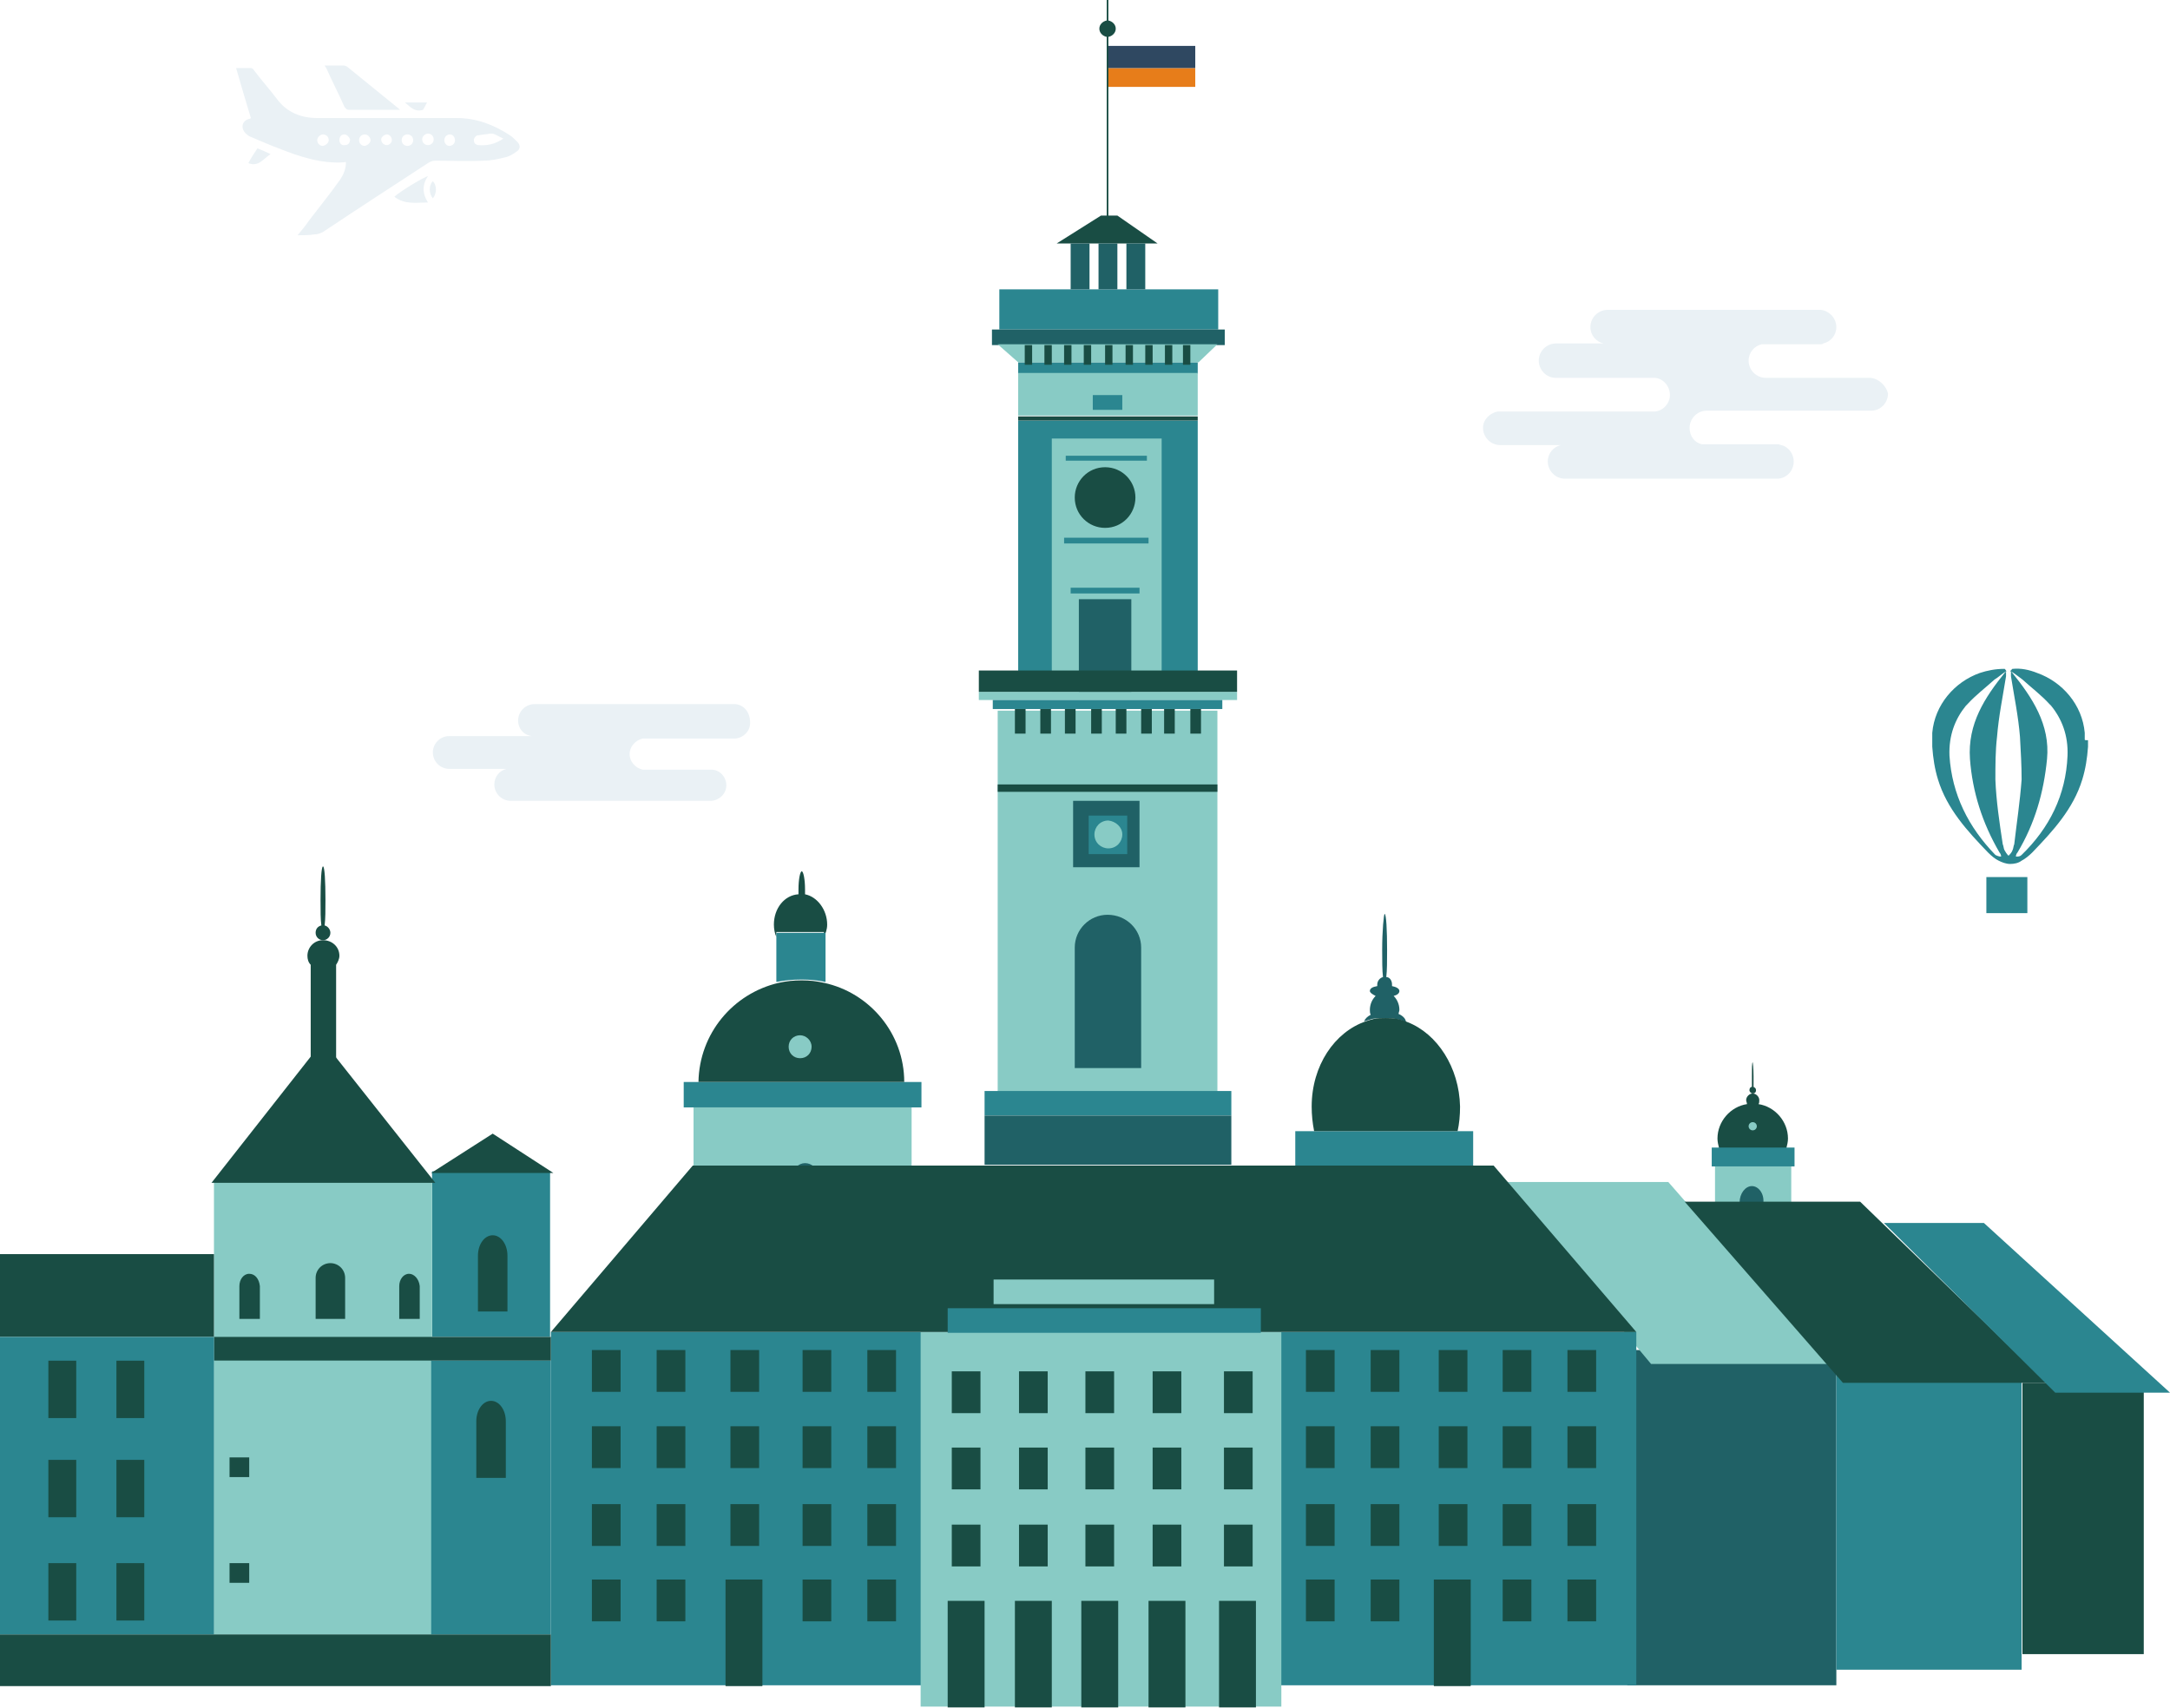
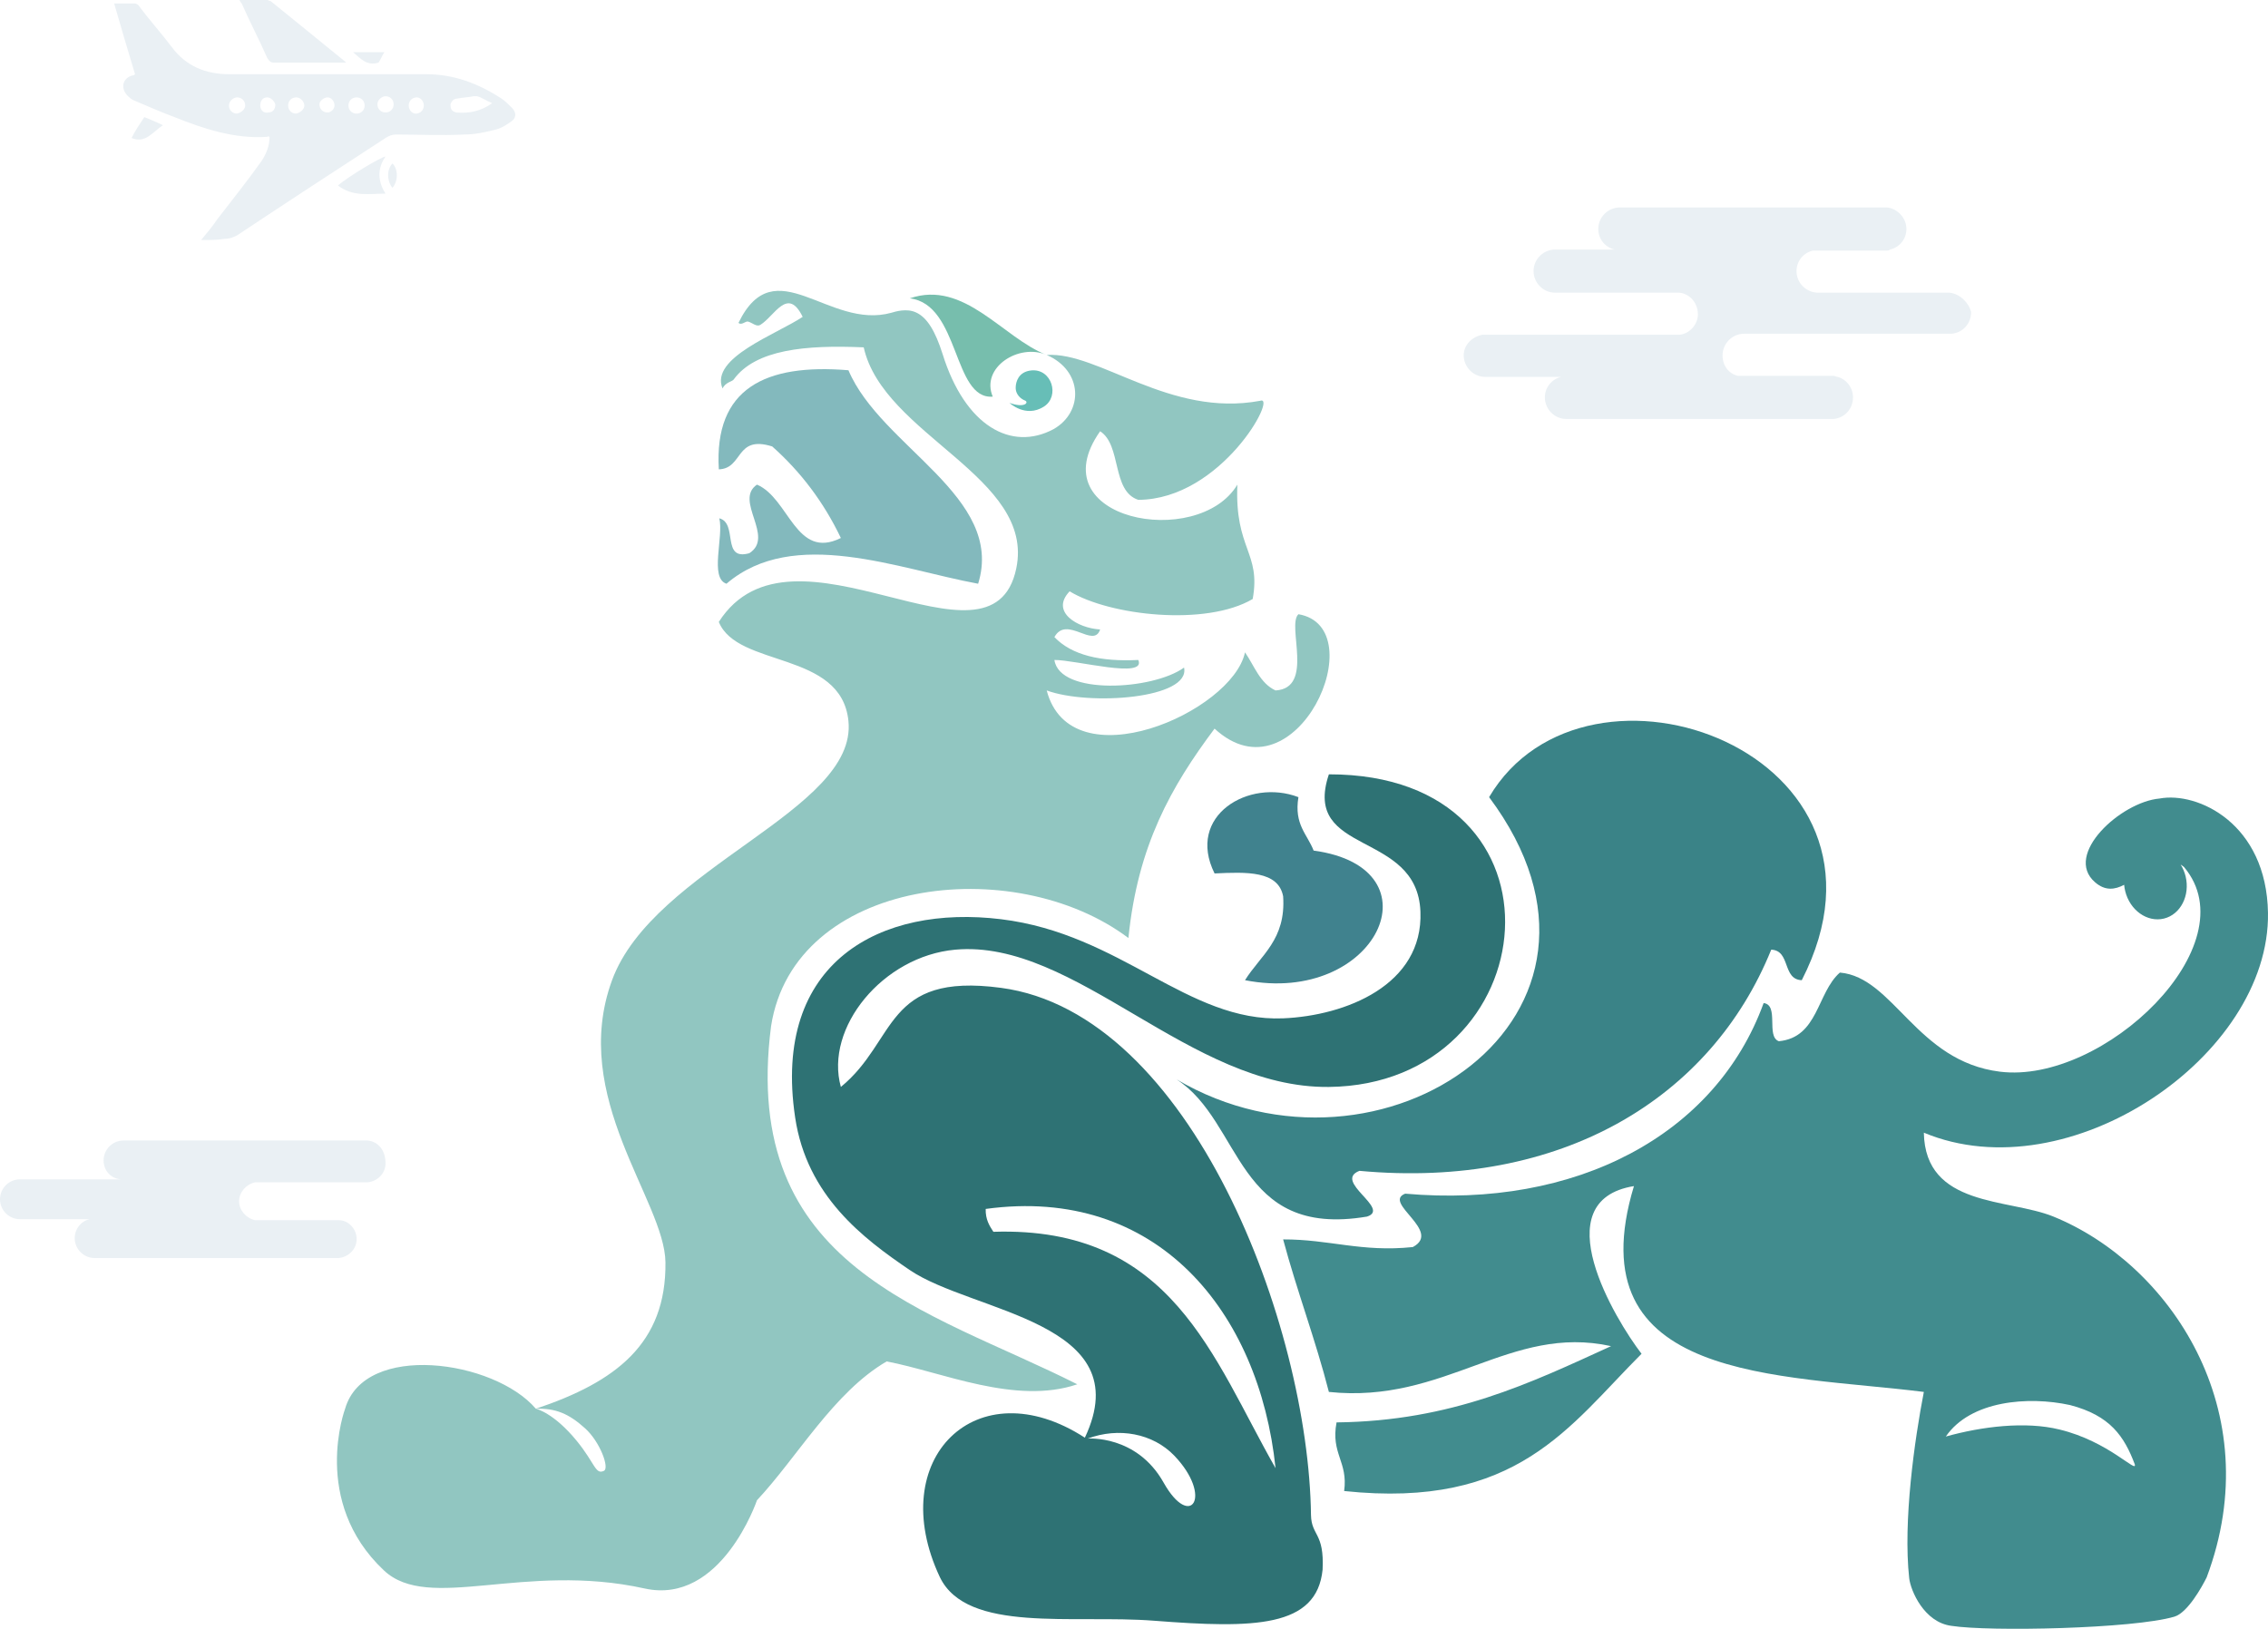
- <svg xmlns="http://www.w3.org/2000/svg" version="1.1" id="Layer_1" x="0px" y="0px" viewBox="0 0 264.7 208.3" style="enable-background:new 0 0 264.7 208.3;" xml:space="preserve">
-   <style type="text/css">
- 	.st0{fill-rule:evenodd;clip-rule:evenodd;fill:#EAF1F5;}
- 	.st1{fill:#EAF1F5;}
- 	.st2{fill-rule:evenodd;clip-rule:evenodd;fill:#2B8690;}
- 	.st3{fill-rule:evenodd;clip-rule:evenodd;fill:#206166;}
- 	.st4{fill-rule:evenodd;clip-rule:evenodd;fill:#194D44;}
- 	.st5{fill-rule:evenodd;clip-rule:evenodd;fill:#88CBC5;}
- 	.st6{fill-rule:evenodd;clip-rule:evenodd;fill:#E77D1A;}
- 	.st7{fill-rule:evenodd;clip-rule:evenodd;fill:#2F4861;}
- </style>
+ <svg xmlns="http://www.w3.org/2000/svg" version="1.1" id="图层_1" x="0px" y="0px" viewBox="0 0 284.993 204.714" style="enable-background:new 0 0 284.993 204.714;" xml:space="preserve">
  <g>
-     <path class="st0" d="M36.3,28.7c0.5-0.6,1-1.2,1.4-1.8c1.3-1.7,2.6-3.3,3.8-5c0.4-0.6,0.7-1.3,0.7-2.1c-0.1,0-0.1-0.1-0.2,0   c-2.8,0.2-5.5-0.7-8-1.7c-1.1-0.4-2.2-0.9-3.4-1.4c-0.3-0.1-0.5-0.3-0.7-0.5c-0.6-0.7-0.3-1.5,0.5-1.7c0.1,0,0.1,0,0.2-0.1   c-0.6-2-1.2-4-1.8-6.1c0.6,0,1.2,0,1.8,0c0.1,0,0.3,0.1,0.4,0.3c0.9,1.2,1.9,2.3,2.8,3.5c1.2,1.6,2.9,2.3,4.9,2.3   c5.7,0,11.3,0,17,0c2.4,0,4.5,0.8,6.5,2.1c0.3,0.2,0.6,0.5,0.9,0.8c0.4,0.4,0.4,0.9-0.1,1.2c-0.4,0.3-0.9,0.6-1.4,0.7   c-0.8,0.2-1.7,0.4-2.6,0.4c-2,0.1-4,0-5.9,0c-0.3,0-0.6,0.1-0.9,0.3c-4.3,2.8-8.6,5.6-12.8,8.4c-0.4,0.2-0.7,0.3-1.1,0.3   C37.7,28.7,37.1,28.7,36.3,28.7z M61.4,16.9c-0.5-0.2-0.9-0.5-1.3-0.6c-0.1,0-0.2,0-0.3,0c-0.5,0.1-0.9,0.1-1.4,0.2   c-0.3,0-0.5,0.2-0.6,0.5c0,0.4,0.1,0.6,0.5,0.7C59.4,17.8,60.4,17.6,61.4,16.9z M45.2,17.1c0-0.3-0.3-0.7-0.7-0.7   c-0.4,0-0.7,0.3-0.7,0.7c0,0.4,0.3,0.7,0.7,0.7C44.9,17.7,45.2,17.4,45.2,17.1z M42,16.4c-0.4,0-0.6,0.3-0.6,0.7   c0,0.4,0.3,0.7,0.7,0.6c0.4,0,0.6-0.3,0.6-0.7C42.6,16.7,42.3,16.4,42,16.4z M54.9,16.4c-0.4,0-0.7,0.3-0.7,0.7   c0,0.4,0.3,0.7,0.6,0.7c0.4,0,0.7-0.3,0.7-0.7C55.5,16.7,55.2,16.4,54.9,16.4z M52.9,17c0-0.4-0.3-0.7-0.7-0.7   c-0.3,0-0.7,0.3-0.7,0.7c0,0.4,0.3,0.7,0.7,0.7C52.6,17.7,52.9,17.4,52.9,17z M49.7,16.4c-0.4,0-0.7,0.3-0.7,0.7   c0,0.4,0.3,0.7,0.7,0.7c0.4,0,0.7-0.3,0.7-0.7C50.4,16.7,50.1,16.4,49.7,16.4z M47.8,17.1c0-0.4-0.3-0.7-0.6-0.7   c-0.3,0-0.7,0.3-0.7,0.6c0,0.4,0.3,0.7,0.7,0.7C47.5,17.7,47.8,17.4,47.8,17.1z M40.1,17.1c0-0.4-0.3-0.7-0.7-0.7   c-0.3,0-0.7,0.3-0.7,0.7c0,0.4,0.3,0.7,0.7,0.7C39.8,17.7,40.1,17.4,40.1,17.1z" />
-     <path class="st0" d="M39.6,8c0.8,0,1.6,0,2.4,0c0.1,0,0.2,0.1,0.3,0.1c2.1,1.7,4.2,3.4,6.4,5.2c0,0,0,0,0.1,0.1c-0.2,0-0.3,0-0.4,0   c-1.9,0-3.8,0-5.8,0c-0.3,0-0.4-0.1-0.6-0.4c-0.7-1.6-1.5-3.1-2.2-4.7C39.8,8.3,39.7,8.2,39.6,8z" />
-     <path class="st0" d="M48.1,24c0.9-0.8,3.8-2.5,4.1-2.5c-0.7,1-0.7,2.1,0,3.2C50.8,24.7,49.4,25,48.1,24z" />
-     <path class="st0" d="M33,18.8c-0.9,0.6-1.5,1.6-2.7,1.1c0.3-0.6,0.7-1.2,1.1-1.8C31.9,18.3,32.4,18.5,33,18.8z" />
-     <path class="st0" d="M52.1,12.5c-0.2,0.3-0.3,0.6-0.5,0.9c-1,0.3-1.5-0.3-2.2-0.9C50.3,12.5,51.2,12.5,52.1,12.5z" />
-     <path class="st0" d="M52.8,24.2c-0.5-0.6-0.5-1.6,0-2.1C53.3,22.6,53.3,23.6,52.8,24.2z" />
-   </g>
-   <path class="st1" d="M228.2,46.1L228.2,46.1l-12.4,0h-0.4c-1.1,0-2.1-0.9-2.1-2.1c0-1,0.7-1.8,1.6-2h1.2h6v0c0.1,0,0.2,0,0.3-0.1  c0.9-0.2,1.6-1,1.6-2c0-1.1-0.9-2-1.9-2.1v0h-26c-1.1,0-2.1,0.9-2.1,2.1c0,1,0.7,1.8,1.6,2h-5.8c-1.1,0-2.1,0.9-2.1,2.1  c0,1.1,0.9,2.1,2.1,2.1h12v0c0,0,0.1,0,0.1,0c1,0.1,1.8,1,1.8,2.1c0,1-0.8,1.9-1.8,2h-0.1H183c-0.1,0-0.2,0-0.3,0  c-1,0.2-1.8,1-1.8,2c0,1.1,0.9,2.1,2.1,2.1h7.4c-0.9,0.2-1.6,1-1.6,2c0,1.1,0.9,2.1,2.1,2.1h26v0c1.1-0.1,1.9-1,1.9-2.1  c0-1-0.7-1.8-1.5-2c-0.1,0-0.3-0.1-0.4-0.1v0h-7.5h-1.8c-0.9-0.2-1.5-1-1.5-2c0-1.1,0.9-2.1,2.1-2.1h1.2h19v0c1.1-0.1,1.9-1,1.9-2.1  C230.1,47.1,229.2,46.2,228.2,46.1z" />
-   <path class="st1" d="M89.7,85.9L89.7,85.9l-24.5,0c-1.1,0-2,0.9-2,2c0,1,0.7,1.8,1.7,1.9H54.8c-1.1,0-2,0.9-2,2c0,1.1,0.9,2,2,2h7  c-0.9,0.2-1.5,1-1.5,1.9c0,1.1,0.9,2,2,2h24.5v0c1-0.1,1.8-0.9,1.8-1.9c0-1-0.8-1.9-1.8-1.9v0h-2.7h-4.4h-1.3  c-0.9-0.2-1.6-1-1.6-1.9c0-0.9,0.7-1.7,1.6-1.9h1.2H84h5.7v0c1-0.1,1.8-0.9,1.8-1.9C91.5,86.8,90.7,86,89.7,85.9z" />
-   <g>
-     <polygon class="st2" points="177.6,138 160.2,138 158,138 158,143.7 163.6,143.7 174.2,143.7 179.7,143.7 179.7,138  " />
-     <path class="st3" d="M170.6,123.7c0-0.2,0.1-0.3,0.1-0.5c0-0.7-0.3-1.3-0.7-1.7c0.4-0.1,0.7-0.3,0.7-0.6c0-0.3-0.4-0.5-0.9-0.6   c0-0.1,0-0.1,0-0.2c0-0.5-0.3-0.9-0.7-0.9c0.1-0.8,0.1-2,0.1-3.3c0-2.4-0.1-4.4-0.3-4.4c-0.1,0-0.3,2-0.3,4.4c0,1.3,0,2.5,0.1,3.3   c-0.4,0.1-0.7,0.5-0.7,0.9c0,0.1,0,0.1,0,0.2c-0.6,0.1-0.9,0.3-0.9,0.6c0,0.2,0.3,0.4,0.7,0.6c-0.4,0.4-0.7,1-0.7,1.7   c0,0.2,0,0.4,0.1,0.6c-0.4,0.2-0.7,0.5-0.8,0.8c0.3-0.1,0.7-0.2,1-0.3c0.5-0.1,1-0.1,1.4-0.1c0.5,0,1,0,1.4,0.1   c0.5,0.1,0.9,0.2,1.3,0.4C171.5,124.3,171.1,123.9,170.6,123.7z" />
-     <path class="st4" d="M171.7,124.7c-0.4-0.2-0.9-0.3-1.3-0.4c-0.5-0.1-1-0.1-1.4-0.1c-0.5,0-1,0-1.4,0.1c-0.4,0.1-0.7,0.2-1,0.3   c-3.8,1.3-6.6,5.4-6.6,10.4c0,1,0.1,2,0.3,3h17.5c0.2-0.9,0.3-1.9,0.3-3C178,130.2,175.3,126.1,171.7,124.7z" />
+     <path style="fill:#418C8E;" d="M258.03,152.904c-5.68-2.315-16.113-1.151-16.283-10.545c18.211,7.601,43.52-9.613,43.244-27.627   c-0.18-11.23-8.836-15.272-13.637-14.368c-4.84,0.428-12.121,7.05-8.09,10.525c1.268,1.103,2.48,0.936,3.652,0.316   c0.02,0.26,0.07,0.514,0.131,0.787c0.592,2.418,2.768,3.966,4.869,3.458c2.086-0.51,3.309-2.895,2.723-5.316   c-0.135-0.537-0.352-1.044-0.623-1.472c0.146,0.091,0.287,0.2,0.436,0.321c8.225,9.783-10.123,27.324-23.141,25.71   c-10.497-1.294-13.344-11.872-20.114-12.456c-2.896,2.53-2.704,8.158-7.671,8.627c-1.646-0.591,0.077-4.553-1.91-4.795   c-6.028,16.597-23.603,25.852-45.045,23.955c-2.895,1.138,4.711,4.724,0.959,6.711c-6.429,0.674-10.508-0.985-16.293-0.961   c1.754,6.555,4.057,12.564,5.748,19.168c14.646,1.545,22.748-8.557,35.461-5.754c-10.094,4.608-19.973,9.42-34.497,9.585   c-0.749,3.948,1.466,4.918,0.954,8.624c21.751,2.301,28.266-8.153,37.371-17.248c-3.297-4.295-12.335-19.225-0.956-21.076   c-7.455,24.688,18.344,23.594,36.429,25.869c-1.155,5.948-2.631,16.277-1.838,23.43c0.184,1.541,1.858,5.527,5.305,5.971   c4.729,0.743,22.842,0.375,28.016-1.154c1.664-0.492,3.463-3.749,4.053-4.932C285.177,177.245,272.544,158.817,258.03,152.904z    M258.798,179.668c-4.287-1.06-9.771-0.382-14.291,0.882c3.099-4.52,10.348-5.107,15.609-3.957   c5.061,1.315,6.814,3.941,8.139,7.455C268.548,185.247,264.97,181.157,258.798,179.668z" />
+     <path style="fill:#83B9BD;" d="M91.287,73.366c8.425-7.229,21.604-1.847,31.624,0c3.399-10.955-12.23-17.199-16.297-26.832   c-10.441-0.862-16.899,2.26-16.288,12.456c3.098-0.102,2.045-4.348,6.711-2.878c3.547,3.153,6.452,6.961,8.624,11.505   c-5.667,2.815-6.489-4.993-10.54-6.708c-2.93,1.993,2.283,6.549-0.96,8.62c-3.562,1.008-1.391-3.772-3.776-4.388   C90.964,67.435,89.127,72.648,91.287,73.366z" />
+     <path style="fill:#40828E;" d="M165.069,106.904c-0.804-2.071-2.481-3.268-1.91-6.715c-6.218-2.386-14.154,2.317-10.538,9.589   c4.026-0.194,8.007-0.343,8.616,2.873c0.371,5.471-2.832,7.393-4.791,10.544C172.955,126.433,181.129,109.083,165.069,106.904z" />
+     <path style="fill:#77BEAD;" d="M114.321,37.498c6.303,0.75,5.393,12.758,10.427,12.354c-1.558-3.674,3.308-6.753,6.78-5.239   C126.003,42.475,121.189,35.132,114.321,37.498z" />
+     <path style="fill:#3A8387;" d="M147.825,135.65c8.361,5.381,7.429,20.044,23.957,17.254c3.035-0.983-4.337-4.435-0.958-5.748   c25.42,2.349,44.21-9.178,51.745-27.798c2.459,0.095,1.366,3.745,3.838,3.837c14.617-28.54-27.053-43.727-39.289-23.007   C207.692,127.708,173.533,150.793,147.825,135.65z" />
+     <path style="fill:#67BEB7;" d="M126.85,50.638c0,0,2.017,1.923,4.311,0.474c2.066-1.301,1.005-4.817-1.573-4.555   c-1.649,0.168-1.931,1.487-1.955,2.074c-0.054,1.019,0.733,1.545,1.173,1.713C129.298,50.548,128.821,51.339,126.85,50.638z" />
+     <path style="fill:#2E7274;" d="M125.784,124.156c-14.701-1.966-13.014,6.64-20.123,12.456c-2.072-7.445,5.287-16.432,14.37-17.254   c15.121-1.363,29.469,17.447,46.954,17.254c27.482-0.305,31.504-39.321,0-39.292c-3.457,10.304,11.095,6.945,11.504,17.25   c0.367,9.253-9.436,13.091-17.252,13.418c-12.025,0.495-20.328-10.616-35.453-12.458c-15.086-1.844-28.801,5.315-25.868,24.912   c1.474,9.888,8.547,15.199,14.379,19.167c7.894,5.386,28.937,6.481,22.026,21.084c-13.575-8.8-25.231,2.663-18.21,17.548   c3.428,7.059,16.759,4.664,26.924,5.459c12.552,0.977,20.429,0.873,21.16-6.423c0.231-4.667-1.398-4.22-1.459-6.849   C164.441,166.646,149.724,127.35,125.784,124.156z M146.216,186.338c-3.396-6.045-9.545-5.529-9.545-5.529   c3.904-1.458,8.191-0.655,10.882,2.136C152.474,188.081,149.614,192.378,146.216,186.338z M124.827,154.817   c-0.504-0.77-0.998-1.549-0.967-2.873c21.524-2.951,34.369,12.906,36.424,32.58C152.39,170.692,147.273,154.088,124.827,154.817z" />
+     <path style="fill:#91C6C1;" d="M135.369,173.983c-18.685-9.431-42.402-14.529-38.478-45.006   c2.88-18.588,30.47-21.939,44.904-11.083c1.168-11.605,5.353-19.008,10.825-26.317c10.219,9.406,20.173-12.738,10.538-14.38   c-1.501,1.408,2.044,9.284-2.875,9.582c-1.967-0.909-2.659-3.091-3.838-4.791c-1.599,7.519-21.875,16.424-24.918,4.791   c5.355,1.96,18.105,1.032,17.259-2.875c-3.925,2.844-15.64,3.524-16.292-0.957c2.723-0.009,11.589,2.43,10.543,0   c-4.717,0.238-8.358-0.59-10.543-2.874c1.541-2.805,4.932,1.521,5.747-0.958c-2.828-0.167-6.308-2.209-3.833-4.795   c5.05,3.072,17.157,4.417,23.004,0.965c1.06-5.887-2.267-6.223-1.926-14.375c-4.948,8.254-25.11,4.437-17.245-6.709   c2.725,1.754,1.421,7.521,4.796,8.622c10.455-0.062,17.531-13.214,15.329-12.453c-11.407,2.137-20.306-6.202-26.839-5.755   c4.571,1.97,4.653,7.167,0.865,9.319c-5.304,2.839-11.126-0.367-13.953-9.456c-0.913-2.861-1.938-4.59-3.359-5.221   c-1.172-0.531-2.559-0.101-3.066,0.05c-7.911,2.204-14.642-8.14-19.216,1.272c0.412,0.371,0.869-0.277,1.238-0.155   c0.534,0.171,1.053,0.69,1.509,0.406c1.805-1.112,3.426-4.865,5.318-1.007c-3.264,2.186-11.676,5.141-10.071,8.999   c0.365-0.78,1.253-0.882,1.398-1.121c2.758-3.791,9.062-4.364,16.343-4.045c2.461,11.068,21.579,16.297,19.169,27.794   c-3.089,14.706-28.127-7.754-37.377,6.714c2.34,5.79,15.384,3.585,16.288,12.449c1.155,11.273-24.493,18.393-29.704,32.584   c-5.396,14.703,6.617,27.691,6.711,35.455c0.117,10.222-6.248,15.039-16.287,18.405c2.485-0.078,4.138,0.613,6.166,2.441   c1.904,1.701,3.11,5.014,2.392,5.36c-1.082,0.517-1.082-0.888-3.41-3.753c-2.928-3.586-5.147-4.049-5.147-4.049   c-5.24-6.143-21.538-8.424-23.968,0c0,0-4.353,11.631,4.864,20.308c5.645,5.333,17.58-1.08,32.768,2.282   c9.641,2.131,14.123-11.09,14.123-11.09c5.095-5.442,9.63-13.561,16.294-17.447C118.401,172.436,127.606,176.619,135.369,173.983z" />
  </g>
  <g>
-     <path class="st4" d="M100.9,112.8c0-1.8-1.2-3.4-2.7-3.7c0-0.2,0-0.4,0-0.6c0-1.2-0.2-2.2-0.4-2.2c-0.2,0-0.4,1-0.4,2.2   c0,0.2,0,0.4,0,0.6c-1.7,0.1-3,1.7-3,3.7c0,0.5,0.1,1.1,0.3,1.5v-0.6h5.8v0.6C100.7,113.9,100.9,113.4,100.9,112.8z" />
-     <path class="st2" d="M94.7,113.8v0.5v5.5c1-0.2,2-0.3,3.1-0.3c1,0,2,0.1,2.9,0.3v-5.5v-0.5H94.7z" />
-     <polygon class="st2" points="110.4,132 85.2,132 83.4,132 83.4,135.1 85.6,135.1 110,135.1 112.4,135.1 112.4,132  " />
-     <path class="st4" d="M100.5,119.9c-0.9-0.2-1.7-0.3-2.7-0.3c-1,0-1.9,0.1-2.8,0.3c-5.6,1.3-9.7,6.2-9.8,12.1h25.1   C110.3,126.1,106.1,121.1,100.5,119.9z" />
-     <polygon class="st5" points="110,135.1 85.6,135.1 84.6,135.1 84.6,150.9 111.2,150.9 111.2,135.1  " />
-     <path class="st5" d="M99,127.7c0,0.8-0.6,1.4-1.4,1.4c-0.8,0-1.4-0.6-1.4-1.4c0-0.8,0.6-1.4,1.4-1.4C98.3,126.3,99,126.9,99,127.7z   " />
-     <path class="st3" d="M98.2,141.9c-0.8,0-1.5,0.7-1.5,1.5v4.2h3.1v-4.2C99.7,142.5,99,141.9,98.2,141.9z" />
+     <path style="fill:#EAF0F4;" d="M25.274,30.166c0.729-0.874,1.457-1.749,2.041-2.623c1.894-2.478,3.789-4.809,5.537-7.287   c0.583-0.874,1.02-1.894,1.02-3.06c-0.146,0-0.146-0.146-0.291,0c-4.081,0.292-8.015-1.02-11.658-2.478   c-1.603-0.583-3.206-1.312-4.955-2.04c-0.438-0.146-0.729-0.437-1.02-0.729c-0.874-1.02-0.438-2.186,0.729-2.477   c0.146,0,0.146,0,0.291-0.146c-0.874-2.914-1.749-5.829-2.623-8.889c0.875,0,1.749,0,2.623,0c0.146,0,0.437,0.146,0.583,0.437   c1.312,1.749,2.769,3.352,4.08,5.101c1.749,2.332,4.227,3.352,7.141,3.352c8.307,0,16.468,0,24.774,0   c3.498,0,6.558,1.166,9.473,3.061c0.437,0.292,0.874,0.729,1.311,1.166c0.583,0.583,0.583,1.312-0.146,1.749   c-0.583,0.437-1.312,0.875-2.04,1.02c-1.166,0.292-2.478,0.583-3.789,0.583c-2.914,0.146-5.829,0-8.598,0   c-0.437,0-0.875,0.146-1.312,0.438c-6.266,4.08-12.533,8.161-18.654,12.241c-0.583,0.292-1.02,0.438-1.603,0.438   C27.315,30.166,26.44,30.166,25.274,30.166z M61.852,12.97c-0.729-0.292-1.312-0.729-1.894-0.875c-0.146,0-0.292,0-0.438,0   c-0.729,0.146-1.312,0.146-2.04,0.292c-0.438,0-0.729,0.292-0.875,0.729c0,0.583,0.146,0.875,0.728,1.02   C58.938,14.281,60.395,13.99,61.852,12.97z M38.244,13.261c0-0.438-0.438-1.02-1.02-1.02c-0.583,0-1.02,0.437-1.02,1.02   s0.437,1.02,1.02,1.02C37.807,14.135,38.244,13.698,38.244,13.261z M33.581,12.241c-0.583,0-0.875,0.437-0.875,1.02   s0.437,1.02,1.02,0.874c0.583,0,0.875-0.437,0.875-1.02C34.456,12.678,34.018,12.241,33.581,12.241z M52.38,12.241   c-0.583,0-1.02,0.437-1.02,1.02s0.437,1.02,0.874,1.02c0.583,0,1.02-0.437,1.02-1.02S52.817,12.241,52.38,12.241z M49.465,13.115   c0-0.583-0.438-1.02-1.02-1.02c-0.438,0-1.021,0.438-1.021,1.02c0,0.583,0.438,1.02,1.021,1.02   C49.028,14.135,49.465,13.698,49.465,13.115z M44.802,12.241c-0.583,0-1.02,0.437-1.02,1.02s0.438,1.02,1.02,1.02   c0.583,0,1.021-0.437,1.021-1.02S45.385,12.241,44.802,12.241z M42.033,13.261c0-0.583-0.437-1.02-0.874-1.02   c-0.437,0-1.02,0.437-1.02,0.874c0,0.583,0.438,1.02,1.02,1.02C41.596,14.135,42.033,13.698,42.033,13.261z M30.812,13.261   c0-0.583-0.437-1.02-1.02-1.02c-0.437,0-1.02,0.437-1.02,1.02s0.438,1.02,1.02,1.02C30.375,14.135,30.812,13.698,30.812,13.261z" />
+     <path style="fill:#EAF0F4;" d="M30.083,0c1.166,0,2.332,0,3.498,0c0.146,0,0.291,0.146,0.437,0.146   c3.061,2.478,6.121,4.955,9.327,7.578c0,0,0,0,0.146,0.146c-0.291,0-0.438,0-0.583,0c-2.769,0-5.538,0-8.452,0   c-0.438,0-0.583-0.146-0.875-0.583c-1.02-2.332-2.186-4.518-3.206-6.849C30.375,0.437,30.229,0.292,30.083,0z" />
+     <path style="fill:#EAF0F4;" d="M42.47,23.316c1.312-1.166,5.538-3.643,5.975-3.643c-1.021,1.457-1.021,3.06,0,4.663   C46.405,24.336,44.365,24.773,42.47,23.316z" />
+     <path style="fill:#EAF0F4;" d="M20.465,15.738c-1.311,0.875-2.186,2.332-3.935,1.604c0.438-0.875,1.021-1.749,1.604-2.624   C18.862,15.01,19.591,15.301,20.465,15.738z" />
+     <path style="fill:#EAF0F4;" d="M48.299,6.558c-0.292,0.437-0.437,0.875-0.729,1.312c-1.457,0.437-2.186-0.437-3.206-1.312   C45.677,6.558,46.988,6.558,48.299,6.558z" />
+     <path style="fill:#EAF0F4;" d="M49.32,23.608c-0.729-0.875-0.729-2.332,0-3.061C50.048,21.276,50.048,22.733,49.32,23.608z" />
  </g>
-   <g>
-     <g>
-       <path class="st4" d="M214.2,133c0-0.2-0.1-0.3-0.3-0.4c0-0.3,0-0.8,0-1.3c0-1-0.1-1.7-0.1-1.7c-0.1,0-0.1,0.8-0.1,1.7    c0,0.5,0,1,0,1.3c-0.2,0-0.3,0.2-0.3,0.4c0,0.2,0.2,0.4,0.4,0.4C214,133.4,214.2,133.3,214.2,133z" />
-       <path class="st4" d="M214.5,134.7c0.1-0.1,0.1-0.3,0.1-0.5c0-0.4-0.4-0.8-0.8-0.8c-0.4,0-0.8,0.4-0.8,0.8c0,0.2,0.1,0.3,0.1,0.5    c-2,0.3-3.6,2.1-3.6,4.2c0,0.4,0.1,0.8,0.2,1.2h8.2c0.1-0.4,0.2-0.8,0.2-1.2C218.1,136.8,216.5,135,214.5,134.7z" />
-     </g>
-     <polygon class="st5" points="216.3,142.3 211.4,142.3 209.2,142.3 209.2,154.1 218.5,154.1 218.5,142.3  " />
-     <polygon class="st2" points="217.9,140 209.8,140 208.8,140 208.8,142.3 209.2,142.3 211.4,142.3 216.3,142.3 218.5,142.3    218.9,142.3 218.9,140  " />
-     <path class="st3" d="M213.7,144.7c-0.8,0-1.5,0.9-1.5,2v5.4h2.9v-5.4C215.2,145.6,214.5,144.7,213.7,144.7z" />
-     <circle class="st5" cx="213.8" cy="137.4" r="0.5" />
-   </g>
-   <g>
-     <rect x="198.5" y="164.7" class="st3" width="25.5" height="40.9" />
-     <rect x="224" y="166.4" class="st2" width="22.6" height="37.3" />
-     <rect x="246.7" y="168.7" class="st4" width="14.8" height="33.1" />
-     <rect x="135" y="8.3" class="st6" width="10.8" height="2.3" />
-     <rect x="135" y="5.6" class="st7" width="10.8" height="2.7" />
-     <path class="st4" d="M134.3,26.3l-5.4,3.4h12.3l-4.9-3.4h-1.1V4.5c0.5-0.1,0.9-0.5,0.9-1c0-0.5-0.4-0.9-0.9-1V0H135v2.5   c-0.5,0.1-0.9,0.5-0.9,1c0,0.5,0.4,0.9,0.9,1v21.8H134.3z" />
-     <rect x="121.9" y="35.3" class="st2" width="26.7" height="4.9" />
-     <rect x="121" y="40.2" class="st3" width="28.4" height="1.9" />
-     <rect x="130.6" y="29.7" class="st3" width="2.3" height="5.6" />
-     <rect x="137.4" y="29.7" class="st3" width="2.3" height="5.6" />
-     <rect x="134" y="29.7" class="st3" width="2.3" height="5.6" />
-     <rect x="124.2" y="51.3" class="st2" width="21.9" height="33.1" />
-     <rect x="121.7" y="86.7" class="st5" width="26.8" height="46.5" />
-     <rect x="120.1" y="133.1" class="st2" width="30.1" height="3" />
-     <rect x="120.1" y="136.1" class="st3" width="30.1" height="6" />
-     <polygon class="st5" points="222.9,166.4 201.4,166.4 182.9,144.2 203.5,144.2  " />
-     <polygon class="st4" points="249.7,168.7 224.8,168.7 205.5,146.6 226.9,146.6  " />
-     <polygon class="st2" points="264.7,169.9 250.7,169.9 229.8,149.2 242,149.2  " />
-     <rect x="67.2" y="162.5" class="st2" width="132.4" height="43.1" />
-     <rect x="112.3" y="162.5" class="st5" width="44" height="45.7" />
-     <polygon class="st4" points="199.6,162.5 67.2,162.5 84.5,142.2 182.2,142.2  " />
-     <rect x="115.6" y="159.6" class="st2" width="38.2" height="3" />
-     <rect x="121.2" y="156.1" class="st5" width="26.9" height="3" />
-     <g>
-       <g>
-         <g>
-           <rect x="72.2" y="164.7" class="st4" width="3.5" height="5.1" />
-           <rect x="72.2" y="174" class="st4" width="3.5" height="5.1" />
-           <rect x="72.2" y="183.5" class="st4" width="3.5" height="5.1" />
-           <rect x="72.2" y="192.7" class="st4" width="3.5" height="5.1" />
-           <rect x="80.1" y="164.7" class="st4" width="3.5" height="5.1" />
-           <rect x="80.1" y="174" class="st4" width="3.5" height="5.1" />
-           <rect x="80.1" y="183.5" class="st4" width="3.5" height="5.1" />
-           <rect x="80.1" y="192.7" class="st4" width="3.5" height="5.1" />
-         </g>
-         <g>
-           <rect x="97.9" y="164.7" class="st4" width="3.5" height="5.1" />
-           <rect x="97.9" y="174" class="st4" width="3.5" height="5.1" />
-           <rect x="97.9" y="183.5" class="st4" width="3.5" height="5.1" />
-           <rect x="97.9" y="192.7" class="st4" width="3.5" height="5.1" />
-           <rect x="105.8" y="164.7" class="st4" width="3.5" height="5.1" />
-           <rect x="105.8" y="174" class="st4" width="3.5" height="5.1" />
-           <rect x="105.8" y="183.5" class="st4" width="3.5" height="5.1" />
-           <rect x="105.8" y="192.7" class="st4" width="3.5" height="5.1" />
-         </g>
-         <rect x="89.1" y="164.7" class="st4" width="3.5" height="5.1" />
-         <rect x="89.1" y="174" class="st4" width="3.5" height="5.1" />
-         <rect x="89.1" y="183.5" class="st4" width="3.5" height="5.1" />
-         <rect x="88.5" y="192.7" class="st4" width="4.5" height="13" />
-         <g>
-           <g>
-             <rect x="116.1" y="167.3" class="st4" width="3.5" height="5.1" />
-             <rect x="116.1" y="176.6" class="st4" width="3.5" height="5.1" />
-             <rect x="116.1" y="186" class="st4" width="3.5" height="5.1" />
-             <rect x="115.6" y="195.3" class="st4" width="4.5" height="13" />
-           </g>
-           <g>
-             <rect x="124.3" y="167.3" class="st4" width="3.5" height="5.1" />
-             <rect x="124.3" y="176.6" class="st4" width="3.5" height="5.1" />
-             <rect x="124.3" y="186" class="st4" width="3.5" height="5.1" />
-             <rect x="123.8" y="195.3" class="st4" width="4.5" height="13" />
-           </g>
-           <g>
-             <rect x="132.4" y="167.3" class="st4" width="3.5" height="5.1" />
-             <rect x="132.4" y="176.6" class="st4" width="3.5" height="5.1" />
-             <rect x="132.4" y="186" class="st4" width="3.5" height="5.1" />
-             <rect x="131.9" y="195.3" class="st4" width="4.5" height="13" />
-           </g>
-           <g>
-             <rect x="140.6" y="167.3" class="st4" width="3.5" height="5.1" />
-             <rect x="140.6" y="176.6" class="st4" width="3.5" height="5.1" />
-             <rect x="140.6" y="186" class="st4" width="3.5" height="5.1" />
-             <rect x="140.1" y="195.3" class="st4" width="4.5" height="13" />
-           </g>
-           <g>
-             <rect x="149.3" y="167.3" class="st4" width="3.5" height="5.1" />
-             <rect x="149.3" y="176.6" class="st4" width="3.5" height="5.1" />
-             <rect x="149.3" y="186" class="st4" width="3.5" height="5.1" />
-             <rect x="148.7" y="195.3" class="st4" width="4.5" height="13" />
-           </g>
-         </g>
-       </g>
-       <g>
-         <rect x="175.5" y="164.7" class="st4" width="3.5" height="5.1" />
-         <rect x="175.5" y="174" class="st4" width="3.5" height="5.1" />
-         <rect x="175.5" y="183.5" class="st4" width="3.5" height="5.1" />
-         <rect x="174.9" y="192.7" class="st4" width="4.5" height="13" />
-       </g>
-       <g>
-         <rect x="159.3" y="164.7" class="st4" width="3.5" height="5.1" />
-         <rect x="159.3" y="174" class="st4" width="3.5" height="5.1" />
-         <rect x="159.3" y="183.5" class="st4" width="3.5" height="5.1" />
-         <rect x="159.3" y="192.7" class="st4" width="3.5" height="5.1" />
-         <rect x="167.2" y="164.7" class="st4" width="3.5" height="5.1" />
-         <rect x="167.2" y="174" class="st4" width="3.5" height="5.1" />
-         <rect x="167.2" y="183.5" class="st4" width="3.5" height="5.1" />
-         <rect x="167.2" y="192.7" class="st4" width="3.5" height="5.1" />
-       </g>
-       <g>
-         <rect x="183.3" y="164.7" class="st4" width="3.5" height="5.1" />
-         <rect x="183.3" y="174" class="st4" width="3.5" height="5.1" />
-         <rect x="183.3" y="183.5" class="st4" width="3.5" height="5.1" />
-         <rect x="183.3" y="192.7" class="st4" width="3.5" height="5.1" />
-         <rect x="191.2" y="164.7" class="st4" width="3.5" height="5.1" />
-         <rect x="191.2" y="174" class="st4" width="3.5" height="5.1" />
-         <rect x="191.2" y="183.5" class="st4" width="3.5" height="5.1" />
-         <rect x="191.2" y="192.7" class="st4" width="3.5" height="5.1" />
-       </g>
-     </g>
-     <rect x="124.2" y="44.2" class="st2" width="21.9" height="1.4" />
-     <polygon class="st5" points="146.2,44.2 124.2,44.2 121.7,42 148.5,42  " />
-     <g>
-       <rect x="125" y="42.1" class="st4" width="0.9" height="2.4" />
-       <rect x="127.4" y="42.1" class="st4" width="0.9" height="2.4" />
-       <rect x="129.8" y="42.1" class="st4" width="0.9" height="2.4" />
-       <rect x="132.2" y="42.1" class="st4" width="0.9" height="2.4" />
-       <rect x="134.8" y="42.1" class="st4" width="0.9" height="2.4" />
-       <rect x="137.3" y="42.1" class="st4" width="0.9" height="2.4" />
-       <rect x="139.7" y="42.1" class="st4" width="0.9" height="2.4" />
-       <rect x="142.1" y="42.1" class="st4" width="0.9" height="2.4" />
-       <rect x="144.3" y="42.1" class="st4" width="0.9" height="2.4" />
-     </g>
-     <rect x="124.2" y="45.5" class="st5" width="21.9" height="5.2" />
-     <rect x="124.2" y="50.8" class="st4" width="21.9" height="0.5" />
-     <rect x="133.3" y="48.2" class="st2" width="3.6" height="1.8" />
-     <rect x="128.3" y="53.5" class="st5" width="13.4" height="30.9" />
-     <rect x="119.4" y="84.4" class="st5" width="31.5" height="1" />
-     <rect x="121.1" y="85.4" class="st2" width="28" height="1.1" />
-     <g>
-       <rect x="123.8" y="86.5" class="st4" width="1.3" height="3" />
-       <rect x="126.9" y="86.5" class="st4" width="1.3" height="3" />
-       <rect x="129.9" y="86.5" class="st4" width="1.3" height="3" />
-       <rect x="133.1" y="86.5" class="st4" width="1.3" height="3" />
-       <rect x="136.1" y="86.5" class="st4" width="1.3" height="3" />
-       <rect x="139.2" y="86.5" class="st4" width="1.3" height="3" />
-       <rect x="142" y="86.5" class="st4" width="1.3" height="3" />
-       <rect x="145.2" y="86.5" class="st4" width="1.3" height="3" />
-     </g>
-     <rect x="121.7" y="95.7" class="st4" width="26.8" height="0.9" />
-     <rect x="130.9" y="97.7" class="st3" width="8.1" height="8.1" />
-     <rect x="132.8" y="99.5" class="st2" width="4.7" height="4.7" />
-     <path class="st5" d="M136.9,101.8c0,0.9-0.7,1.7-1.7,1.7c-0.9,0-1.7-0.7-1.7-1.7c0-0.9,0.7-1.7,1.7-1.7   C136.1,100.2,136.9,100.9,136.9,101.8z" />
-     <path class="st3" d="M135.1,111.6c-2.2,0-4,1.8-4,4v14.7h8.1v-14.7C139.2,113.4,137.4,111.6,135.1,111.6z" />
-     <path class="st4" d="M138.5,60.7c0,2-1.6,3.7-3.7,3.7c-2,0-3.7-1.6-3.7-3.7c0-2,1.6-3.7,3.7-3.7C136.9,57,138.5,58.7,138.5,60.7z" />
-     <rect x="130" y="55.6" class="st2" width="9.9" height="0.6" />
-     <rect x="129.8" y="65.6" class="st2" width="10.3" height="0.7" />
-     <rect x="130.6" y="71.7" class="st2" width="8.4" height="0.7" />
-     <rect x="131.6" y="73.1" class="st3" width="6.4" height="11.3" />
-     <rect x="119.4" y="81.8" class="st4" width="31.5" height="2.6" />
-   </g>
-   <g>
-     <g>
-       <path class="st4" d="M40.3,113.8c0-0.4-0.3-0.8-0.7-0.9c0.1-0.8,0.1-1.9,0.1-3.1c0-2.3-0.1-4.1-0.3-4.1c-0.2,0-0.3,1.8-0.3,4.1    c0,1.3,0,2.4,0.1,3.1c-0.4,0.1-0.7,0.4-0.7,0.9c0,0.5,0.4,0.9,0.9,0.9C39.9,114.7,40.3,114.3,40.3,113.8z" />
-       <path class="st4" d="M39.4,114.7c-1.1,0-1.9,0.9-1.9,1.9c0,0.4,0.1,0.8,0.4,1.1v11.9H41v-11.9c0.2-0.3,0.4-0.7,0.4-1.1    C41.4,115.5,40.5,114.7,39.4,114.7z" />
-     </g>
-     <rect x="52.7" y="142.9" class="st2" width="14.4" height="20.2" />
-     <rect x="26.1" y="144.2" class="st5" width="26.6" height="55.2" />
-     <polygon class="st4" points="25.8,144.3 39.4,127 53.1,144.3  " />
-     <polygon class="st4" points="52.6,143.1 60.1,138.3 67.5,143.1  " />
-     <rect x="0" y="153" class="st4" width="26.1" height="10.1" />
-     <rect x="26.1" y="163.1" class="st4" width="41.1" height="2.9" />
-     <rect x="26.1" y="166" class="st5" width="26.5" height="33.4" />
-     <rect x="52.6" y="166" class="st2" width="14.6" height="33.4" />
-     <rect x="0" y="163.1" class="st2" width="26.1" height="36.3" />
-     <rect x="0" y="199.4" class="st4" width="67.2" height="6.3" />
-     <g>
-       <path class="st4" d="M40.3,154.1c-1,0-1.8,0.8-1.8,1.8v5h3.6v-5C42.1,154.9,41.3,154.1,40.3,154.1z" />
-       <path class="st4" d="M60.1,150.7c-1,0-1.8,1.1-1.8,2.5v6.8h3.6v-6.8C61.9,151.8,61.1,150.7,60.1,150.7z" />
-       <path class="st4" d="M49.9,155.4c-0.7,0-1.2,0.7-1.2,1.5v4h2.5v-4C51.1,156,50.5,155.4,49.9,155.4z" />
-       <path class="st4" d="M30.4,155.4c-0.7,0-1.2,0.7-1.2,1.5v4h2.5v-4C31.6,156,31.1,155.4,30.4,155.4z" />
-       <rect x="28" y="190.7" class="st4" width="2.4" height="2.4" />
-       <rect x="28" y="177.8" class="st4" width="2.4" height="2.4" />
-       <path class="st4" d="M59.9,170.9c-1,0-1.8,1.1-1.8,2.5v6.9h3.6v-6.9C61.7,172,60.9,170.9,59.9,170.9z" />
-       <g>
-         <rect x="5.9" y="166" class="st4" width="3.4" height="7" />
-         <rect x="14.2" y="166" class="st4" width="3.4" height="7" />
-         <rect x="5.9" y="178.1" class="st4" width="3.4" height="7" />
-         <rect x="14.2" y="178.1" class="st4" width="3.4" height="7" />
-         <rect x="5.9" y="190.7" class="st4" width="3.4" height="7" />
-         <rect x="14.2" y="190.7" class="st4" width="3.4" height="7" />
-       </g>
-     </g>
-   </g>
-   <g>
-     <path class="st2" d="M254.3,90.2c0-0.1,0-0.1,0-0.2c0-0.1,0-0.1,0-0.2c0-0.1,0-0.3,0-0.4c-0.3-3.4-2.7-6.2-5.8-7.3   c-1-0.4-2-0.6-3-0.5c-0.1,0-0.1,0.1-0.2,0.2c0,0-0.1,0-0.1,0.1c0,0,0,0,0.1,0c0,0,0,0,0,0c0.5,0.3,1,0.7,1.4,1c1.1,1,2.3,1.9,3.3,3   c0.1,0.1,0.1,0.1,0.2,0.2c1.3,1.6,2.1,3.6,2,6.1c-0.2,4.8-2.2,8.8-5.6,12.1c-0.2,0.2-0.4,0.2-0.7,0.2c0-0.2,0.1-0.4,0.2-0.5   c2.1-3.5,3.2-7.3,3.6-11.4c0.4-4.2-1.8-7.5-4.3-10.6c0,0-0.1-0.1-0.1-0.1c0,0,0,0,0,0c0,0,0,0,0,0c0,0,0,0.1,0,0.1   c0,0.2,0,0.3,0,0.5c0.4,2.5,0.9,4.9,1.1,7.4c0.1,1.8,0.2,3.5,0.2,5.2c-0.2,2.7-0.6,5.3-0.9,7.9c-0.1,0.2-0.1,0.5-0.2,0.7   c-0.1,0.3-0.3,0.5-0.5,0.7c-0.2-0.2-0.4-0.5-0.5-0.7c-0.1-0.2-0.1-0.5-0.2-0.7c-0.4-2.6-0.8-5.3-0.9-7.9c0-1.7,0-3.5,0.2-5.2   c0.2-2.5,0.7-4.9,1.1-7.4c0-0.2,0-0.3,0-0.5c0,0,0-0.1,0-0.1c0,0,0,0,0,0c0,0,0,0,0,0c0,0.1-0.1,0.1-0.1,0.1   c-2.5,3.1-4.6,6.3-4.3,10.6c0.3,4,1.5,7.8,3.6,11.4c0.1,0.1,0.2,0.3,0.2,0.5c-0.3,0-0.5-0.1-0.7-0.2c-3.3-3.4-5.3-7.4-5.6-12.1   c-0.1-2.5,0.7-4.5,2-6.1c0.1-0.1,0.1-0.1,0.2-0.2c1-1.1,2.2-2,3.3-3c0.5-0.3,0.9-0.7,1.4-1c0,0,0,0,0,0c0,0,0,0,0.1,0   c0,0-0.1,0-0.1-0.1c-0.1-0.1-0.1-0.2-0.2-0.2c-1.1,0-2.1,0.2-3,0.5c-3.1,1.1-5.5,3.9-5.8,7.3c0,0.1,0,0.3,0,0.4c0,0.1,0,0.1,0,0.2   c0,0.1,0,0.1,0,0.2c0,0,0,0.1,0,0.1c0,0,0,0,0,0c0,0.2,0,0.3,0,0.5c0,0.1,0,0.1,0,0.2c0,0,0,0,0,0.1c0.1,1.4,0.3,2.7,0.7,4   c1.1,3.6,3.6,6.3,6.1,8.9c0.5,0.5,0.9,0.8,1.3,1c0.4,0.2,0.9,0.4,1.4,0.4c0.5,0,1-0.1,1.4-0.4c0.4-0.2,0.9-0.6,1.3-1   c2.5-2.6,5-5.3,6.1-8.9c0.4-1.3,0.6-2.6,0.7-4c0,0,0,0,0-0.1c0-0.1,0-0.1,0-0.2c0-0.2,0-0.3,0-0.5c0,0,0,0,0,0   C254.3,90.3,254.3,90.3,254.3,90.2z" />
-     <rect x="242.3" y="107" class="st2" width="5" height="4.4" />
-   </g>
+   <path style="fill:#EAF0F4;" d="M244.979,36.785L244.979,36.785h-16.004h-0.517c-1.42,0-2.711-1.162-2.711-2.71  c0-1.291,0.903-2.323,2.065-2.582h1.549h7.744l0,0c0.129,0,0.258,0,0.388-0.129c1.161-0.258,2.064-1.291,2.064-2.582  c0-1.42-1.161-2.581-2.452-2.71l0,0h-33.559c-1.419,0-2.71,1.162-2.71,2.71c0,1.291,0.903,2.323,2.065,2.582h-7.486  c-1.42,0-2.711,1.162-2.711,2.71c0,1.42,1.162,2.71,2.711,2.71h15.488l0,0h0.129c1.291,0.129,2.323,1.291,2.323,2.71  c0,1.291-1.032,2.452-2.323,2.582h-0.129h-24.265c-0.13,0-0.259,0-0.388,0c-1.291,0.258-2.323,1.291-2.323,2.581  c0,1.42,1.161,2.71,2.711,2.71h9.551c-1.162,0.259-2.065,1.291-2.065,2.582c0,1.42,1.162,2.71,2.711,2.71h33.559l0,0  c1.419-0.129,2.452-1.291,2.452-2.71c0-1.291-0.904-2.323-1.937-2.582c-0.129,0-0.387-0.129-0.516-0.129l0,0h-9.681h-2.323  c-1.161-0.258-1.937-1.291-1.937-2.582c0-1.419,1.162-2.71,2.711-2.71h1.549h24.523l0,0c1.42-0.129,2.452-1.291,2.452-2.71  C247.433,38.075,246.271,36.914,244.979,36.785z" />
+   <path style="fill:#EAF0F4;" d="M46.192,143.342L46.192,143.342H15.522c-1.377,0-2.504,1.126-2.504,2.504  c0,1.251,0.876,2.253,2.128,2.378H2.503c-1.377,0-2.503,1.127-2.503,2.504s1.126,2.504,2.503,2.504h8.763  c-1.126,0.25-1.877,1.252-1.877,2.379c0,1.377,1.126,2.503,2.503,2.503h30.67l0,0c1.252-0.125,2.253-1.126,2.253-2.378  s-1.001-2.379-2.253-2.379l0,0h-3.38h-5.507h-1.628c-1.126-0.25-2.003-1.252-2.003-2.379c0-1.126,0.876-2.128,2.003-2.378h1.502  h5.508h7.135l0,0c1.252-0.125,2.253-1.127,2.253-2.378C48.445,144.468,47.444,143.468,46.192,143.342z" />
</svg>
